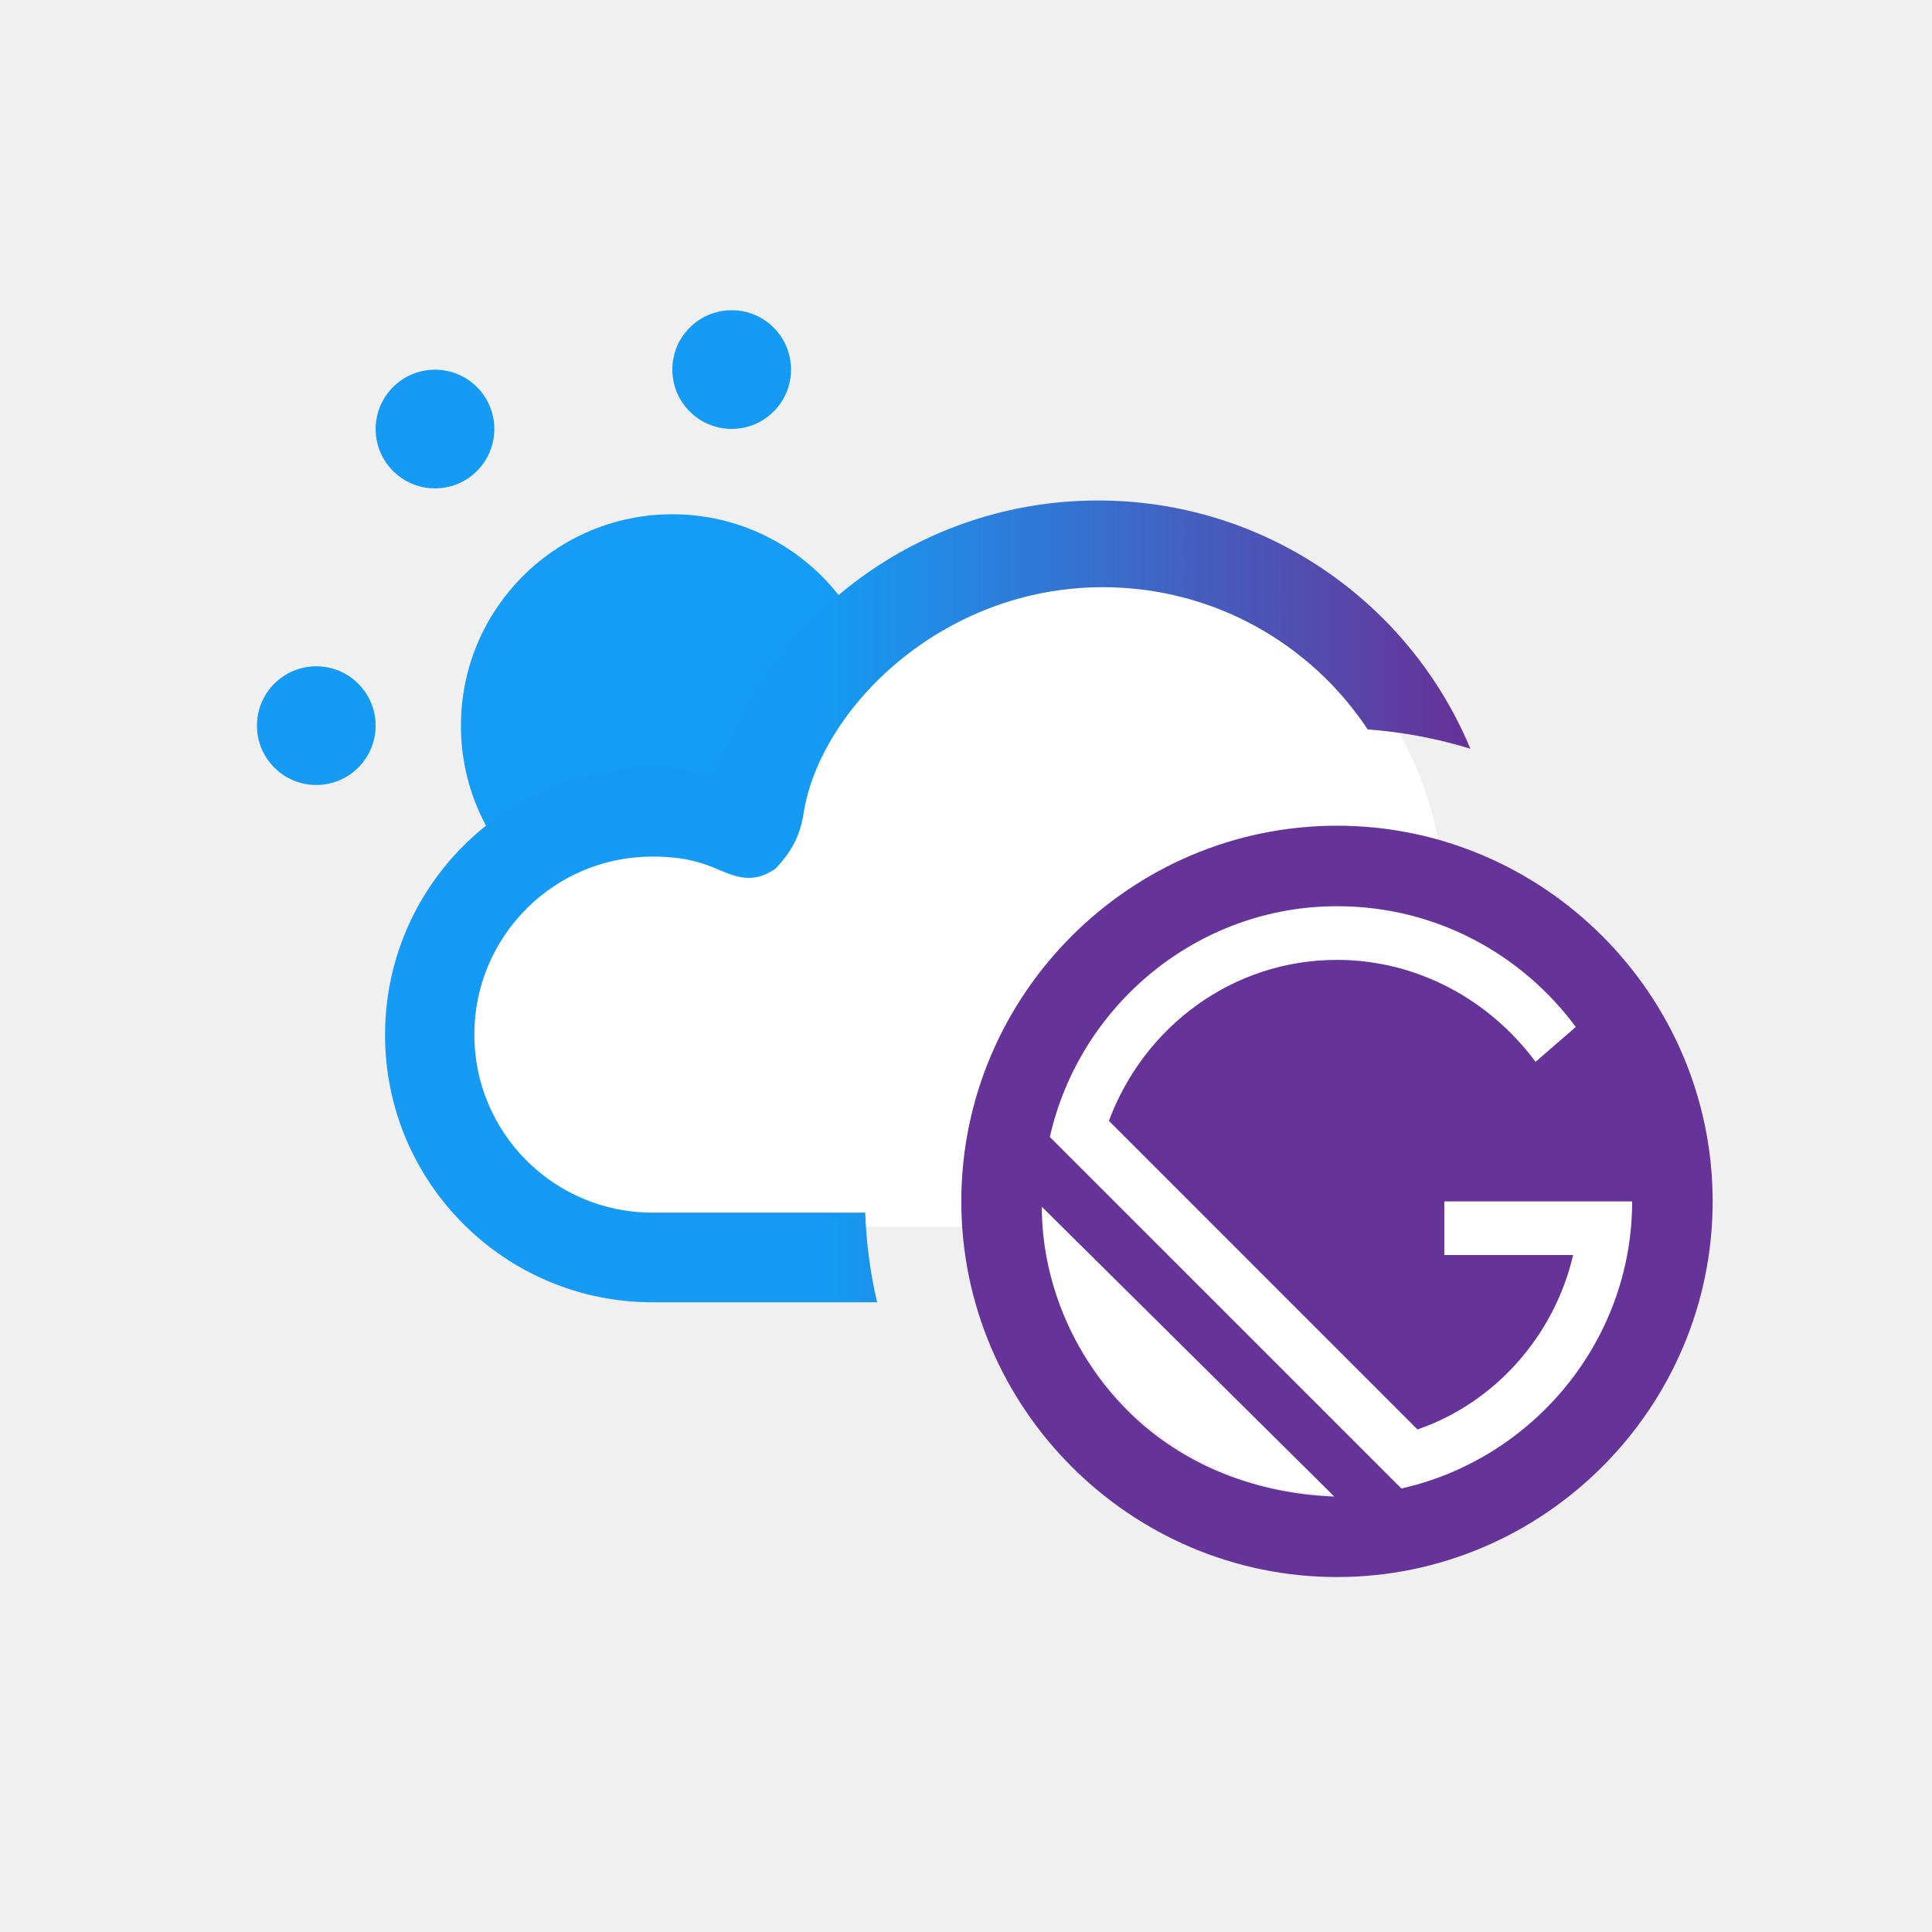
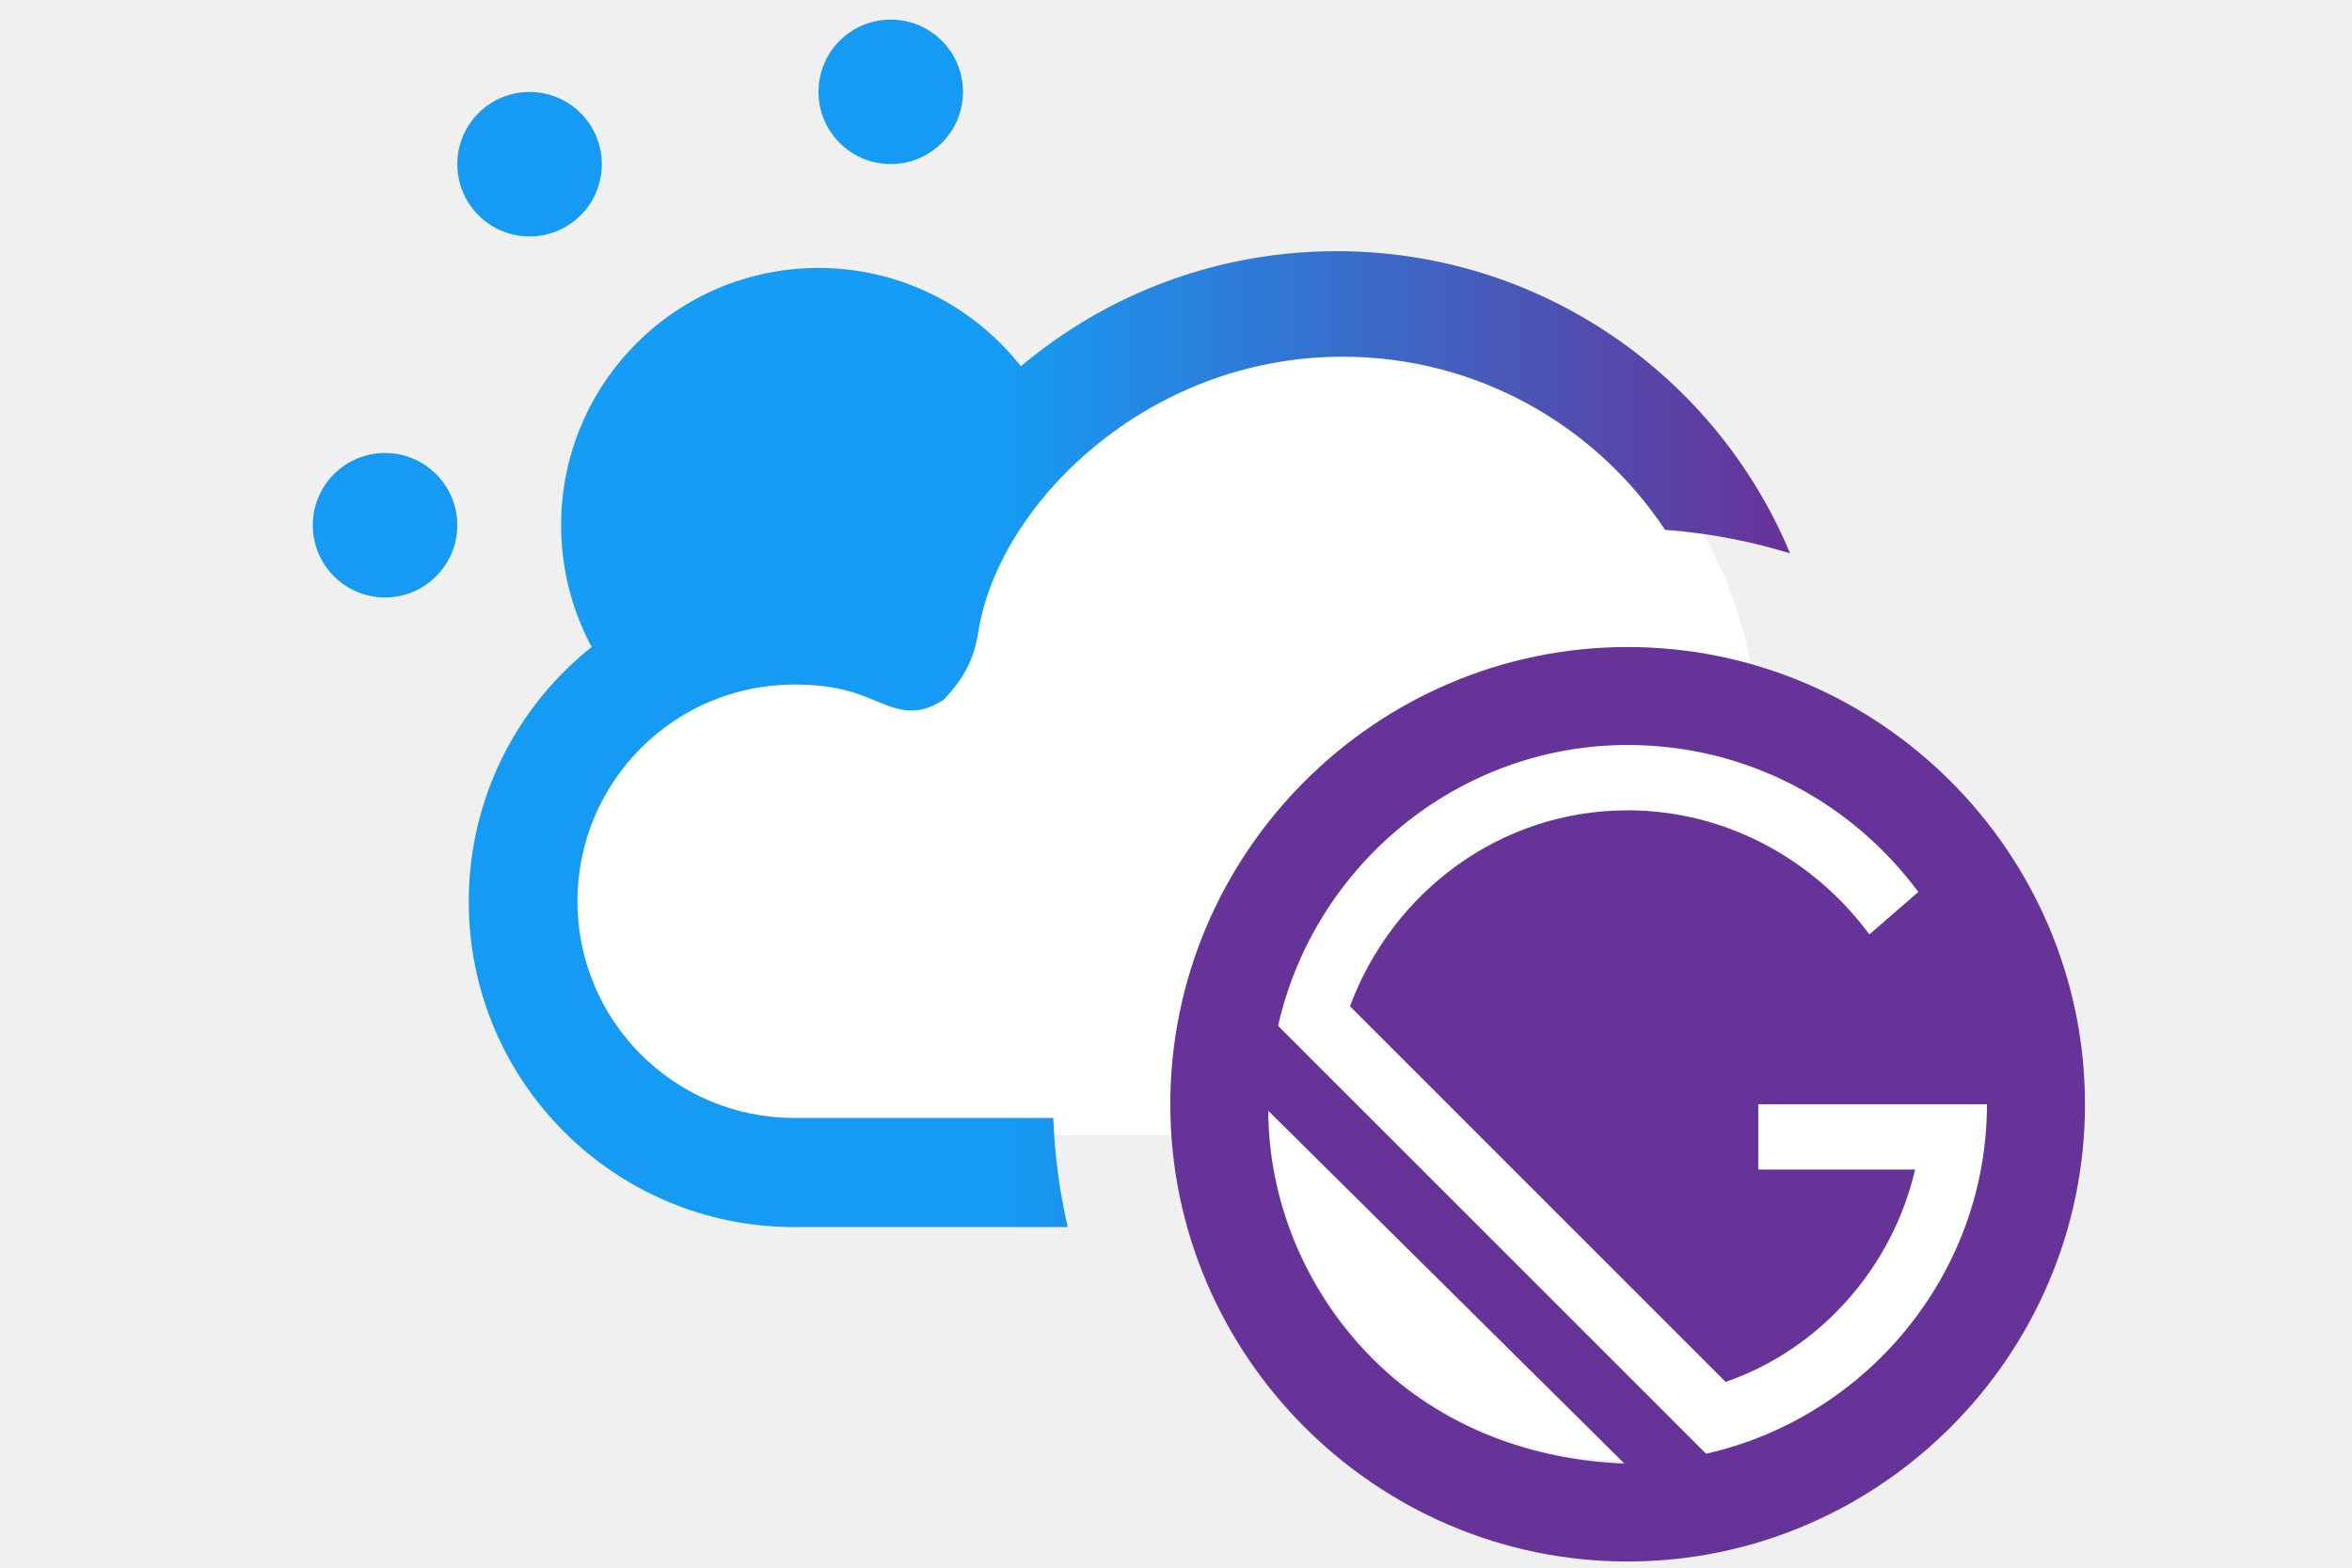
- <svg xmlns="http://www.w3.org/2000/svg" width="120" height="120" viewBox="0 0 120 120" fill="none">
-   <path d="M41.76 58.205C49.012 58.205 54.891 52.326 54.891 45.074C54.891 37.822 49.012 31.942 41.76 31.942C34.508 31.942 28.629 37.822 28.629 45.074C28.629 52.326 34.508 58.205 41.76 58.205Z" fill="#159CF4" />
-   <path d="M39.012 76.191C45.494 76.191 50.749 70.936 50.749 64.454C50.749 57.972 45.494 52.718 39.012 52.718C32.53 52.718 27.275 57.972 27.275 64.454C27.275 70.936 32.53 76.191 39.012 76.191Z" fill="white" />
-   <path d="M68.711 76.832C80.273 76.832 89.646 67.459 89.646 55.897C89.646 44.335 80.273 34.962 68.711 34.962C57.148 34.962 47.775 44.335 47.775 55.897C47.775 67.459 57.148 76.832 68.711 76.832Z" fill="white" />
-   <path d="M70.925 64.525H39.012V76.194H70.925V64.525Z" fill="white" />
-   <path d="M47.005 58.517C49.136 58.517 50.864 56.79 50.864 54.659C50.864 52.527 49.136 50.8 47.005 50.8C44.874 50.8 43.147 52.527 43.147 54.659C43.147 56.79 44.874 58.517 47.005 58.517Z" fill="white" />
-   <path fill-rule="evenodd" clip-rule="evenodd" d="M84.951 45.305C81.419 39.982 75.371 36.472 68.503 36.472C58.465 36.472 50.92 44.061 49.911 50.53C49.683 51.988 49.121 52.944 48.156 53.967C47.364 54.485 46.756 54.607 46.039 54.485C45.553 54.402 45.141 54.229 44.681 54.036C43.781 53.657 42.699 53.203 40.52 53.203C34.413 53.203 29.462 58.153 29.462 64.261C29.462 70.368 34.413 75.319 40.52 75.319H53.74C53.808 77.227 54.06 79.089 54.478 80.886H40.521C31.35 80.886 23.916 73.452 23.916 64.281C23.916 55.111 31.35 47.676 40.521 47.676C41.877 47.676 43.196 47.839 44.458 48.146C47.791 38.23 57.162 31.087 68.201 31.087C78.622 31.087 87.557 37.452 91.329 46.506C89.29 45.878 87.154 45.469 84.951 45.305Z" fill="url(#paint0_linear_1178_93169)" />
-   <path d="M45.446 26.64C47.481 26.64 49.132 24.99 49.132 22.954C49.132 20.919 47.481 19.269 45.446 19.269C43.41 19.269 41.76 20.919 41.76 22.954C41.76 24.99 43.41 26.64 45.446 26.64Z" fill="#159BF3" />
-   <path d="M19.645 48.757C21.681 48.757 23.331 47.106 23.331 45.071C23.331 43.035 21.681 41.385 19.645 41.385C17.609 41.385 15.959 43.035 15.959 45.071C15.959 47.106 17.609 48.757 19.645 48.757Z" fill="#159BF3" />
-   <path d="M27.018 30.334C29.054 30.334 30.704 28.684 30.704 26.648C30.704 24.612 29.054 22.962 27.018 22.962C24.982 22.962 23.332 24.612 23.332 26.648C23.332 28.684 24.982 30.334 27.018 30.334Z" fill="#159BF3" />
-   <path d="M101.376 74.62H89.709V77.953H97.709C96.542 82.953 92.876 87.12 88.042 88.786L68.876 69.62C70.876 63.786 76.542 59.62 83.042 59.62C88.042 59.62 92.542 62.12 95.376 65.953L97.876 63.786C94.542 59.286 89.209 56.286 83.042 56.286C74.376 56.286 67.042 62.453 65.209 70.62L87.209 92.62C95.209 90.62 101.376 83.286 101.376 74.62Z" fill="white" />
-   <path d="M64.709 74.786C64.709 79.453 66.542 83.953 70.042 87.453C73.542 90.953 78.209 92.786 82.709 92.786L64.709 74.786Z" fill="white" />
-   <path d="M83.042 51.286C70.209 51.286 59.709 61.786 59.709 74.62C59.709 87.453 70.209 97.953 83.042 97.953C95.876 97.953 106.376 87.453 106.376 74.62C106.376 61.786 95.876 51.286 83.042 51.286ZM70.042 87.62C66.542 84.12 64.709 79.453 64.709 74.953L82.876 92.953C78.209 92.786 73.542 91.12 70.042 87.62ZM87.042 92.453L65.209 70.62C67.042 62.453 74.376 56.286 83.042 56.286C89.209 56.286 94.542 59.286 97.876 63.786L95.376 65.953C92.542 62.12 88.042 59.62 83.042 59.62C76.542 59.62 71.042 63.786 68.876 69.62L88.042 88.786C92.876 87.12 96.542 82.953 97.709 77.953H89.709V74.62H101.376C101.376 83.286 95.209 90.62 87.042 92.453Z" fill="#663399" />
+ <svg xmlns="http://www.w3.org/2000/svg" width="120" height="80" viewBox="0 0 120 80" fill="none">
+   <path d="M41.76 39.936C49.012 39.936 54.891 34.057 54.891 26.805C54.891 19.553 49.012 13.674 41.76 13.674C34.508 13.674 28.629 19.553 28.629 26.805C28.629 34.057 34.508 39.936 41.76 39.936Z" fill="#159CF4" />
+   <path d="M39.012 57.922C45.494 57.922 50.749 52.668 50.749 46.186C50.749 39.704 45.494 34.449 39.012 34.449C32.53 34.449 27.275 39.704 27.275 46.186C27.275 52.668 32.53 57.922 39.012 57.922Z" fill="white" />
+   <path d="M68.711 58.564C80.273 58.564 89.646 49.191 89.646 37.629C89.646 26.066 80.273 16.693 68.711 16.693C57.148 16.693 47.775 26.066 47.775 37.629C47.775 49.191 57.148 58.564 68.711 58.564Z" fill="white" />
+   <path d="M70.925 46.257H39.012V57.925H70.925V46.257Z" fill="white" />
+   <path d="M47.005 40.249C49.136 40.249 50.864 38.521 50.864 36.39C50.864 34.259 49.136 32.531 47.005 32.531C44.874 32.531 43.147 34.259 43.147 36.39C43.147 38.521 44.874 40.249 47.005 40.249Z" fill="white" />
+   <path fill-rule="evenodd" clip-rule="evenodd" d="M84.951 27.037C81.419 21.713 75.371 18.203 68.503 18.203C58.465 18.203 50.92 25.792 49.911 32.262C49.683 33.719 49.121 34.676 48.156 35.698C47.364 36.216 46.756 36.338 46.039 36.216C45.553 36.134 45.141 35.96 44.681 35.767C43.781 35.389 42.699 34.934 40.52 34.934C34.413 34.934 29.462 39.885 29.462 45.992C29.462 52.099 34.413 57.05 40.52 57.05H53.74C53.808 58.959 54.06 60.82 54.478 62.618H40.521C31.35 62.618 23.916 55.184 23.916 46.013C23.916 36.842 31.35 29.408 40.521 29.408C41.877 29.408 43.196 29.57 44.458 29.877C47.791 19.961 57.162 12.818 68.201 12.818C78.622 12.818 87.557 19.183 91.329 28.238C89.29 27.61 87.154 27.2 84.951 27.037Z" fill="url(#paint0_linear_1178_93169)" />
+   <path d="M45.446 8.372C47.481 8.372 49.132 6.722 49.132 4.686C49.132 2.65 47.481 1 45.446 1C43.41 1 41.76 2.65 41.76 4.686C41.76 6.722 43.41 8.372 45.446 8.372Z" fill="#159BF3" />
+   <path d="M19.645 30.488C21.681 30.488 23.331 28.838 23.331 26.802C23.331 24.767 21.681 23.116 19.645 23.116C17.609 23.116 15.959 24.767 15.959 26.802C15.959 28.838 17.609 30.488 19.645 30.488Z" fill="#159BF3" />
+   <path d="M27.018 12.065C29.054 12.065 30.704 10.415 30.704 8.379C30.704 6.344 29.054 4.693 27.018 4.693C24.982 4.693 23.332 6.344 23.332 8.379C23.332 10.415 24.982 12.065 27.018 12.065Z" fill="#159BF3" />
+   <path d="M101.376 56.351H89.709V59.684H97.709C96.542 64.684 92.876 68.851 88.042 70.518L68.876 51.351C70.876 45.518 76.542 41.351 83.042 41.351C88.042 41.351 92.542 43.851 95.376 47.684L97.876 45.518C94.542 41.018 89.209 38.018 83.042 38.018C74.376 38.018 67.042 44.184 65.209 52.351L87.209 74.351C95.209 72.351 101.376 65.018 101.376 56.351Z" fill="white" />
+   <path d="M64.709 56.518C64.709 61.184 66.542 65.684 70.042 69.184C73.542 72.684 78.209 74.518 82.709 74.518L64.709 56.518Z" fill="white" />
+   <path d="M83.042 33.018C70.209 33.018 59.709 43.518 59.709 56.351C59.709 69.184 70.209 79.684 83.042 79.684C95.876 79.684 106.376 69.184 106.376 56.351C106.376 43.518 95.876 33.018 83.042 33.018ZM70.042 69.351C66.542 65.851 64.709 61.184 64.709 56.684L82.876 74.684C78.209 74.518 73.542 72.851 70.042 69.351ZM87.042 74.184L65.209 52.351C67.042 44.184 74.376 38.018 83.042 38.018C89.209 38.018 94.542 41.018 97.876 45.518L95.376 47.684C92.542 43.851 88.042 41.351 83.042 41.351C76.542 41.351 71.042 45.518 68.876 51.351L88.042 70.518C92.876 68.851 96.542 64.684 97.709 59.684H89.709V56.351H101.376C101.376 65.018 95.209 72.351 87.042 74.184Z" fill="#663399" />
  <defs>
-     <linearGradient id="paint0_linear_1178_93169" x1="90.763" y1="44.529" x2="51.444" y2="44.529" gradientUnits="userSpaceOnUse">
+     <linearGradient id="paint0_linear_1178_93169" x1="90.763" y1="26.26" x2="51.444" y2="26.26" gradientUnits="userSpaceOnUse">
      <stop stop-color="#663399" />
      <stop offset="1" stop-color="#159BF3" />
    </linearGradient>
  </defs>
</svg>
